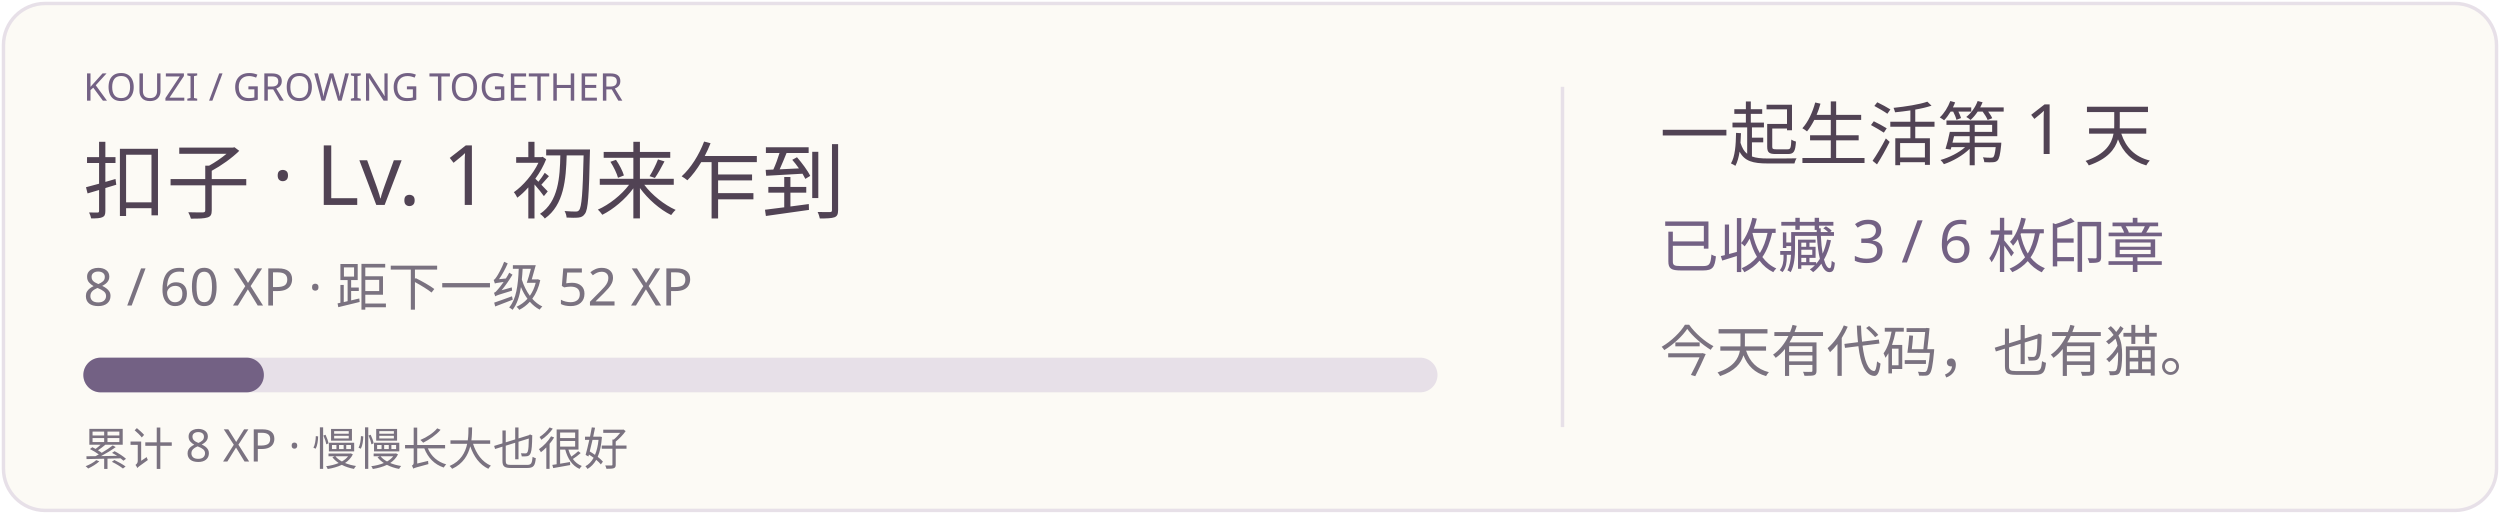
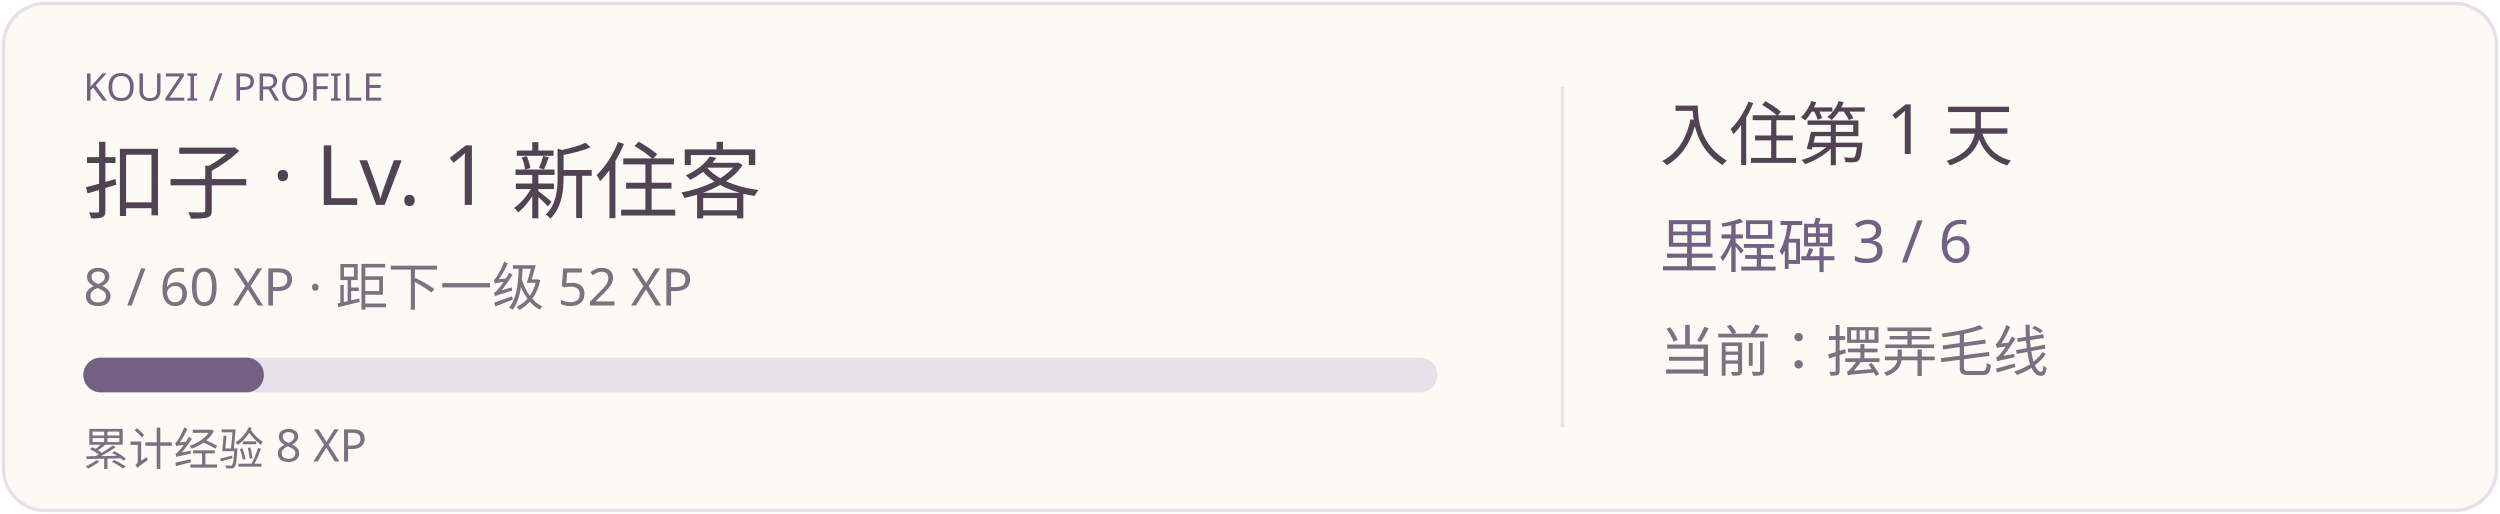
<svg xmlns="http://www.w3.org/2000/svg" width="720" height="148" viewBox="0 0 720 148" role="img">
  <rect x="1" y="1" width="718" height="146" rx="12" fill="#fcfaf5" stroke="#e7e0e8" />
-   <text x="24" y="29" fill="#736184" font-size="11" font-family="Segoe UI,Microsoft YaHei,sans-serif">KOUZI / GROWING TOGETHER</text>
-   <text x="24" y="61" fill="#514354" font-size="24" font-family="Segoe UI,Microsoft YaHei,sans-serif">扣子 · Lv. 1 初来乍到</text>
+   <text x="24" y="29" fill="#736184" font-size="11" font-family="Segoe UI,Microsoft YaHei,sans-serif">KOUZI / PROFILE</text>
+   <text x="24" y="61" fill="#514354" font-size="24" font-family="Segoe UI,Microsoft YaHei,sans-serif">扣子 · Lv. 1 新住客</text>
  <text x="24" y="88" fill="#7a7280" font-size="15" font-family="Segoe UI,Microsoft YaHei,sans-serif">8 / 60 XP · 距下一级 52 XP</text>
  <rect x="24" y="103" width="390" height="10" rx="5" fill="#e7e0e8" />
  <rect x="24" y="103" width="52.0" height="10" rx="5" fill="#736184" />
-   <text x="24" y="134" fill="#7a7280" font-size="13" font-family="Segoe UI,Microsoft YaHei,sans-serif">累计 8 XP · 慢慢长大也很好</text>
+   <text x="24" y="134" fill="#7a7280" font-size="13" font-family="Segoe UI,Microsoft YaHei,sans-serif">累计经验 8 XP</text>
  <path d="M450 25 V123" stroke="#e7e0e8" />
-   <text x="478" y="46" fill="#514354" font-size="20" font-family="Segoe UI,Microsoft YaHei,sans-serif">一起生活第 1 天</text>
-   <text x="478" y="77" fill="#736184" font-size="17" font-family="Segoe UI,Microsoft YaHei,sans-serif">已收藏 3 / 6 枚印章</text>
-   <text x="478" y="107" fill="#7a7280" font-size="16" font-family="Segoe UI,Microsoft YaHei,sans-serif">今天有代码，也有猫。</text>
+   <text x="478" y="46" fill="#514354" font-size="20" font-family="Segoe UI,Microsoft YaHei,sans-serif">入住第 1 天</text>
+   <text x="478" y="77" fill="#736184" font-size="17" font-family="Segoe UI,Microsoft YaHei,sans-serif">里程碑 3 / 6</text>
+   <text x="478" y="107" fill="#7a7280" font-size="16" font-family="Segoe UI,Microsoft YaHei,sans-serif">当前：摆弄毛线</text>
</svg>
